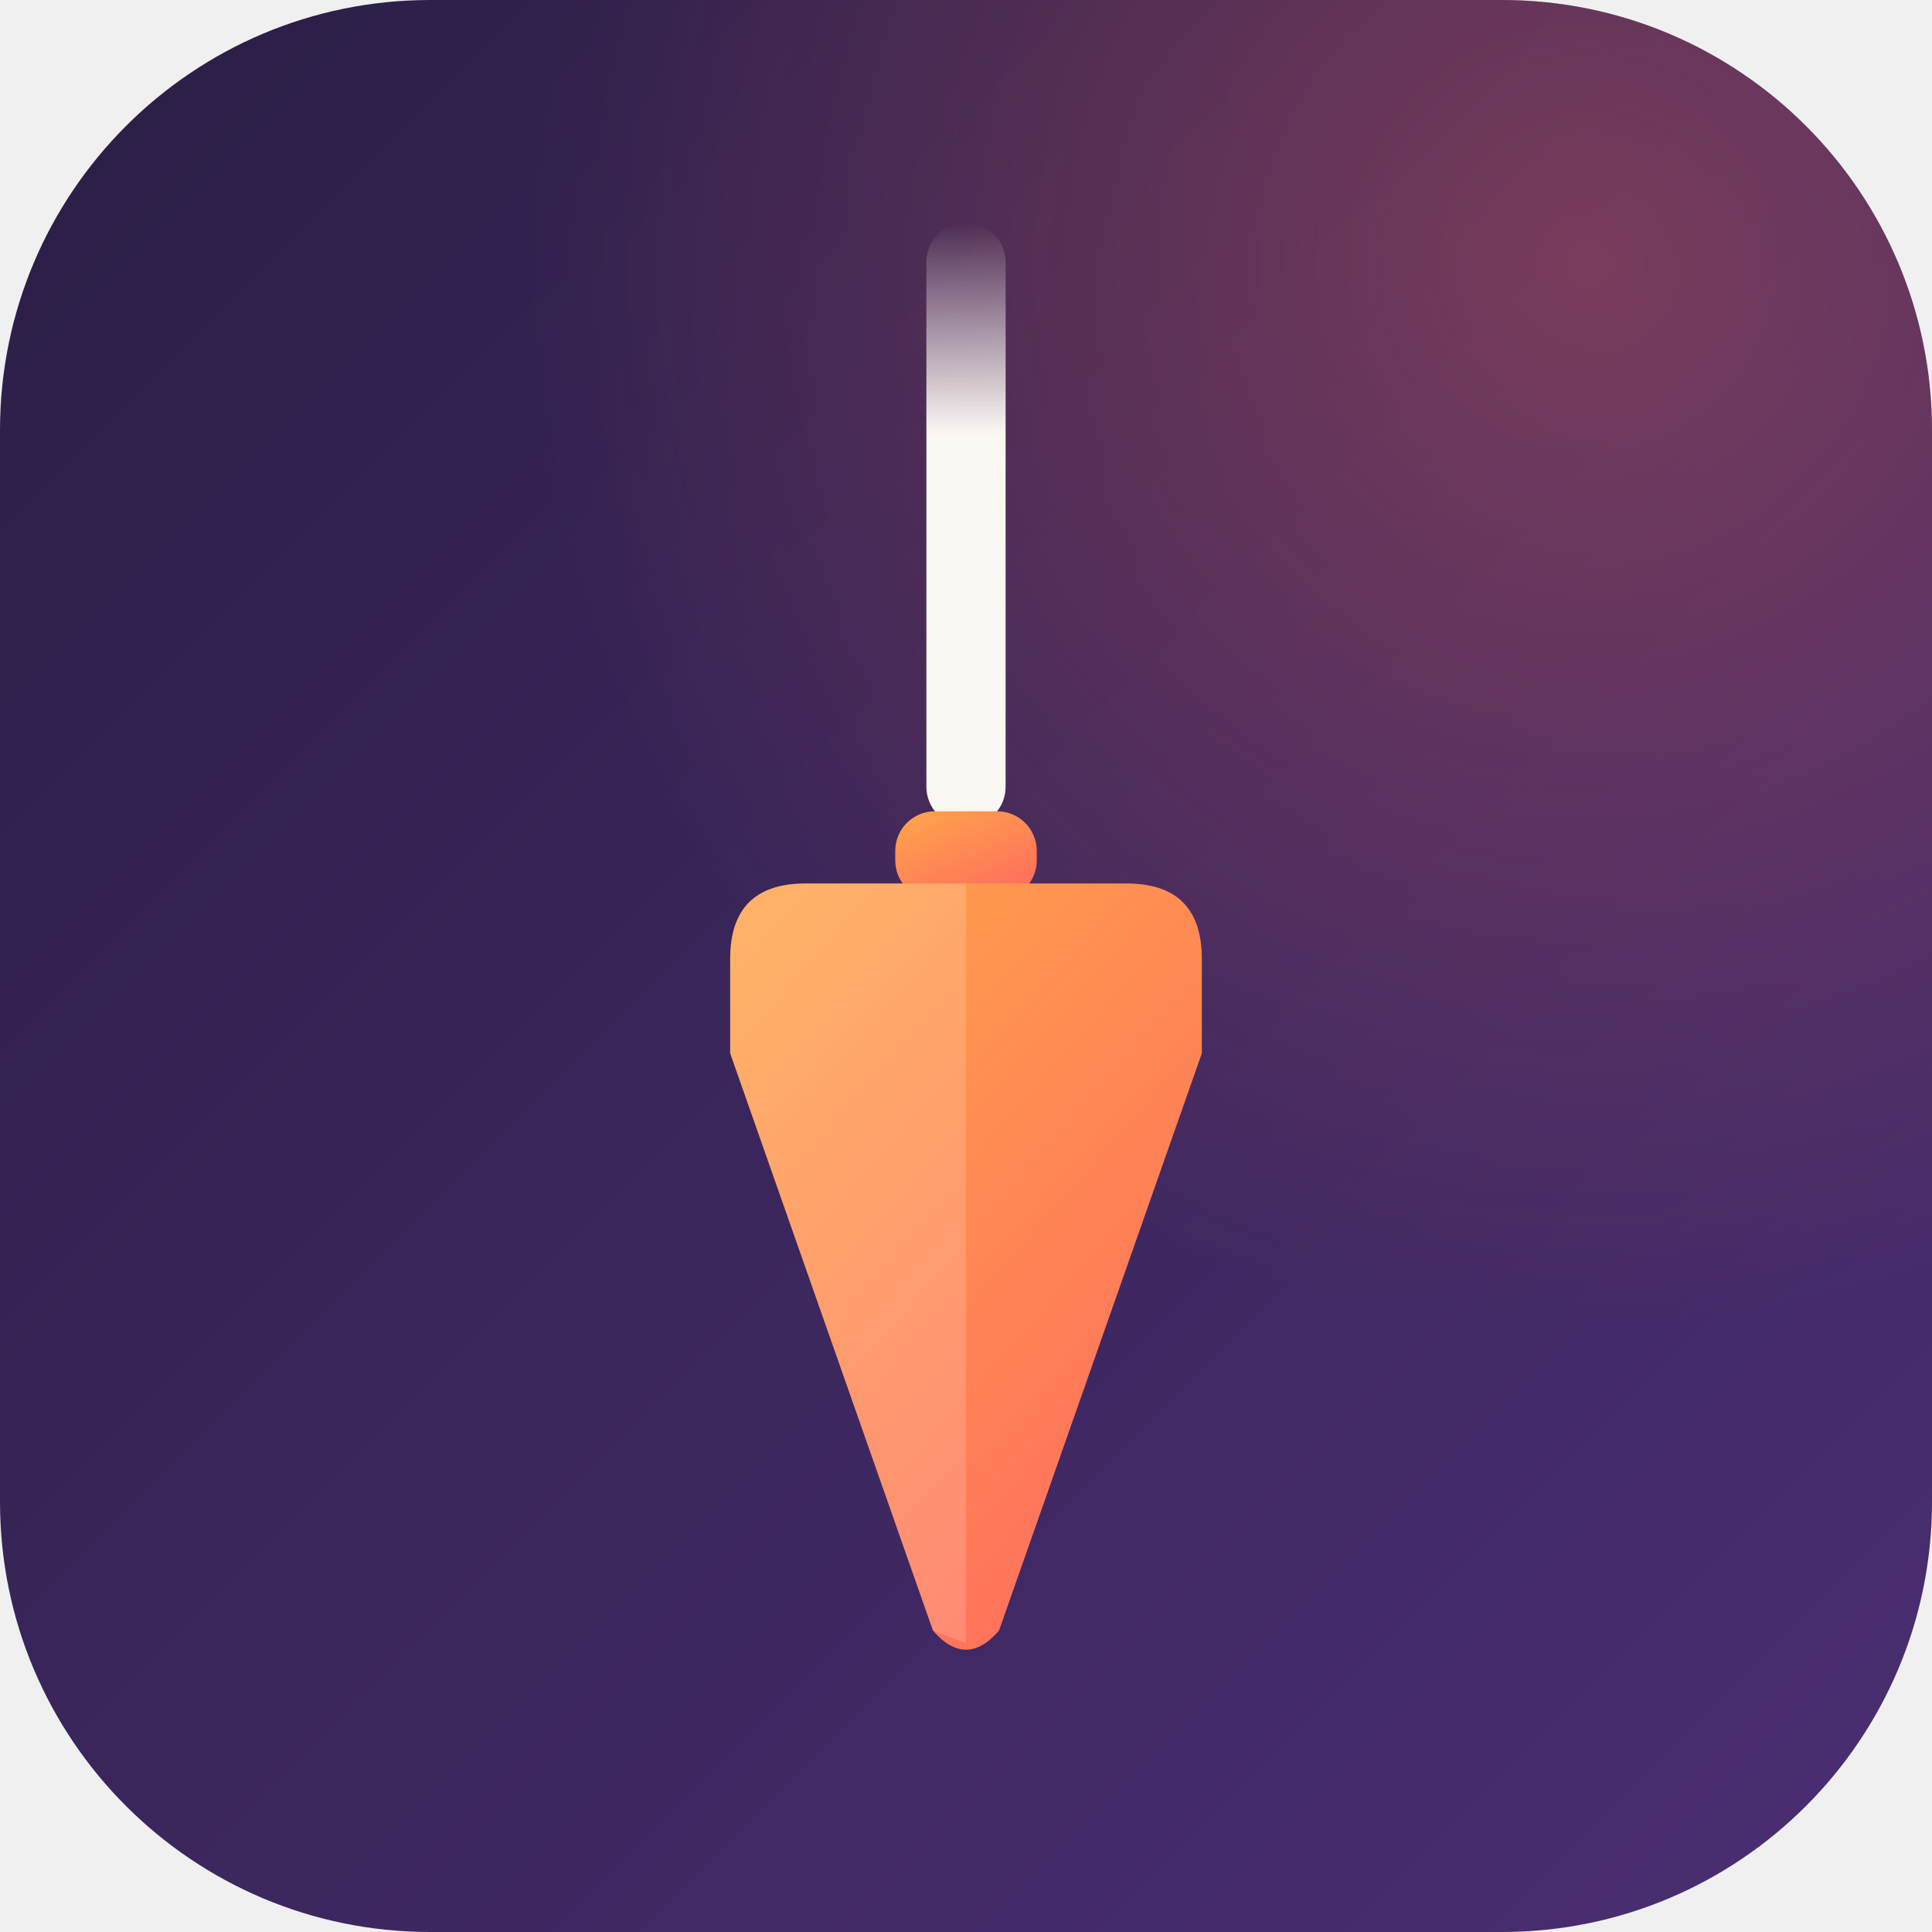
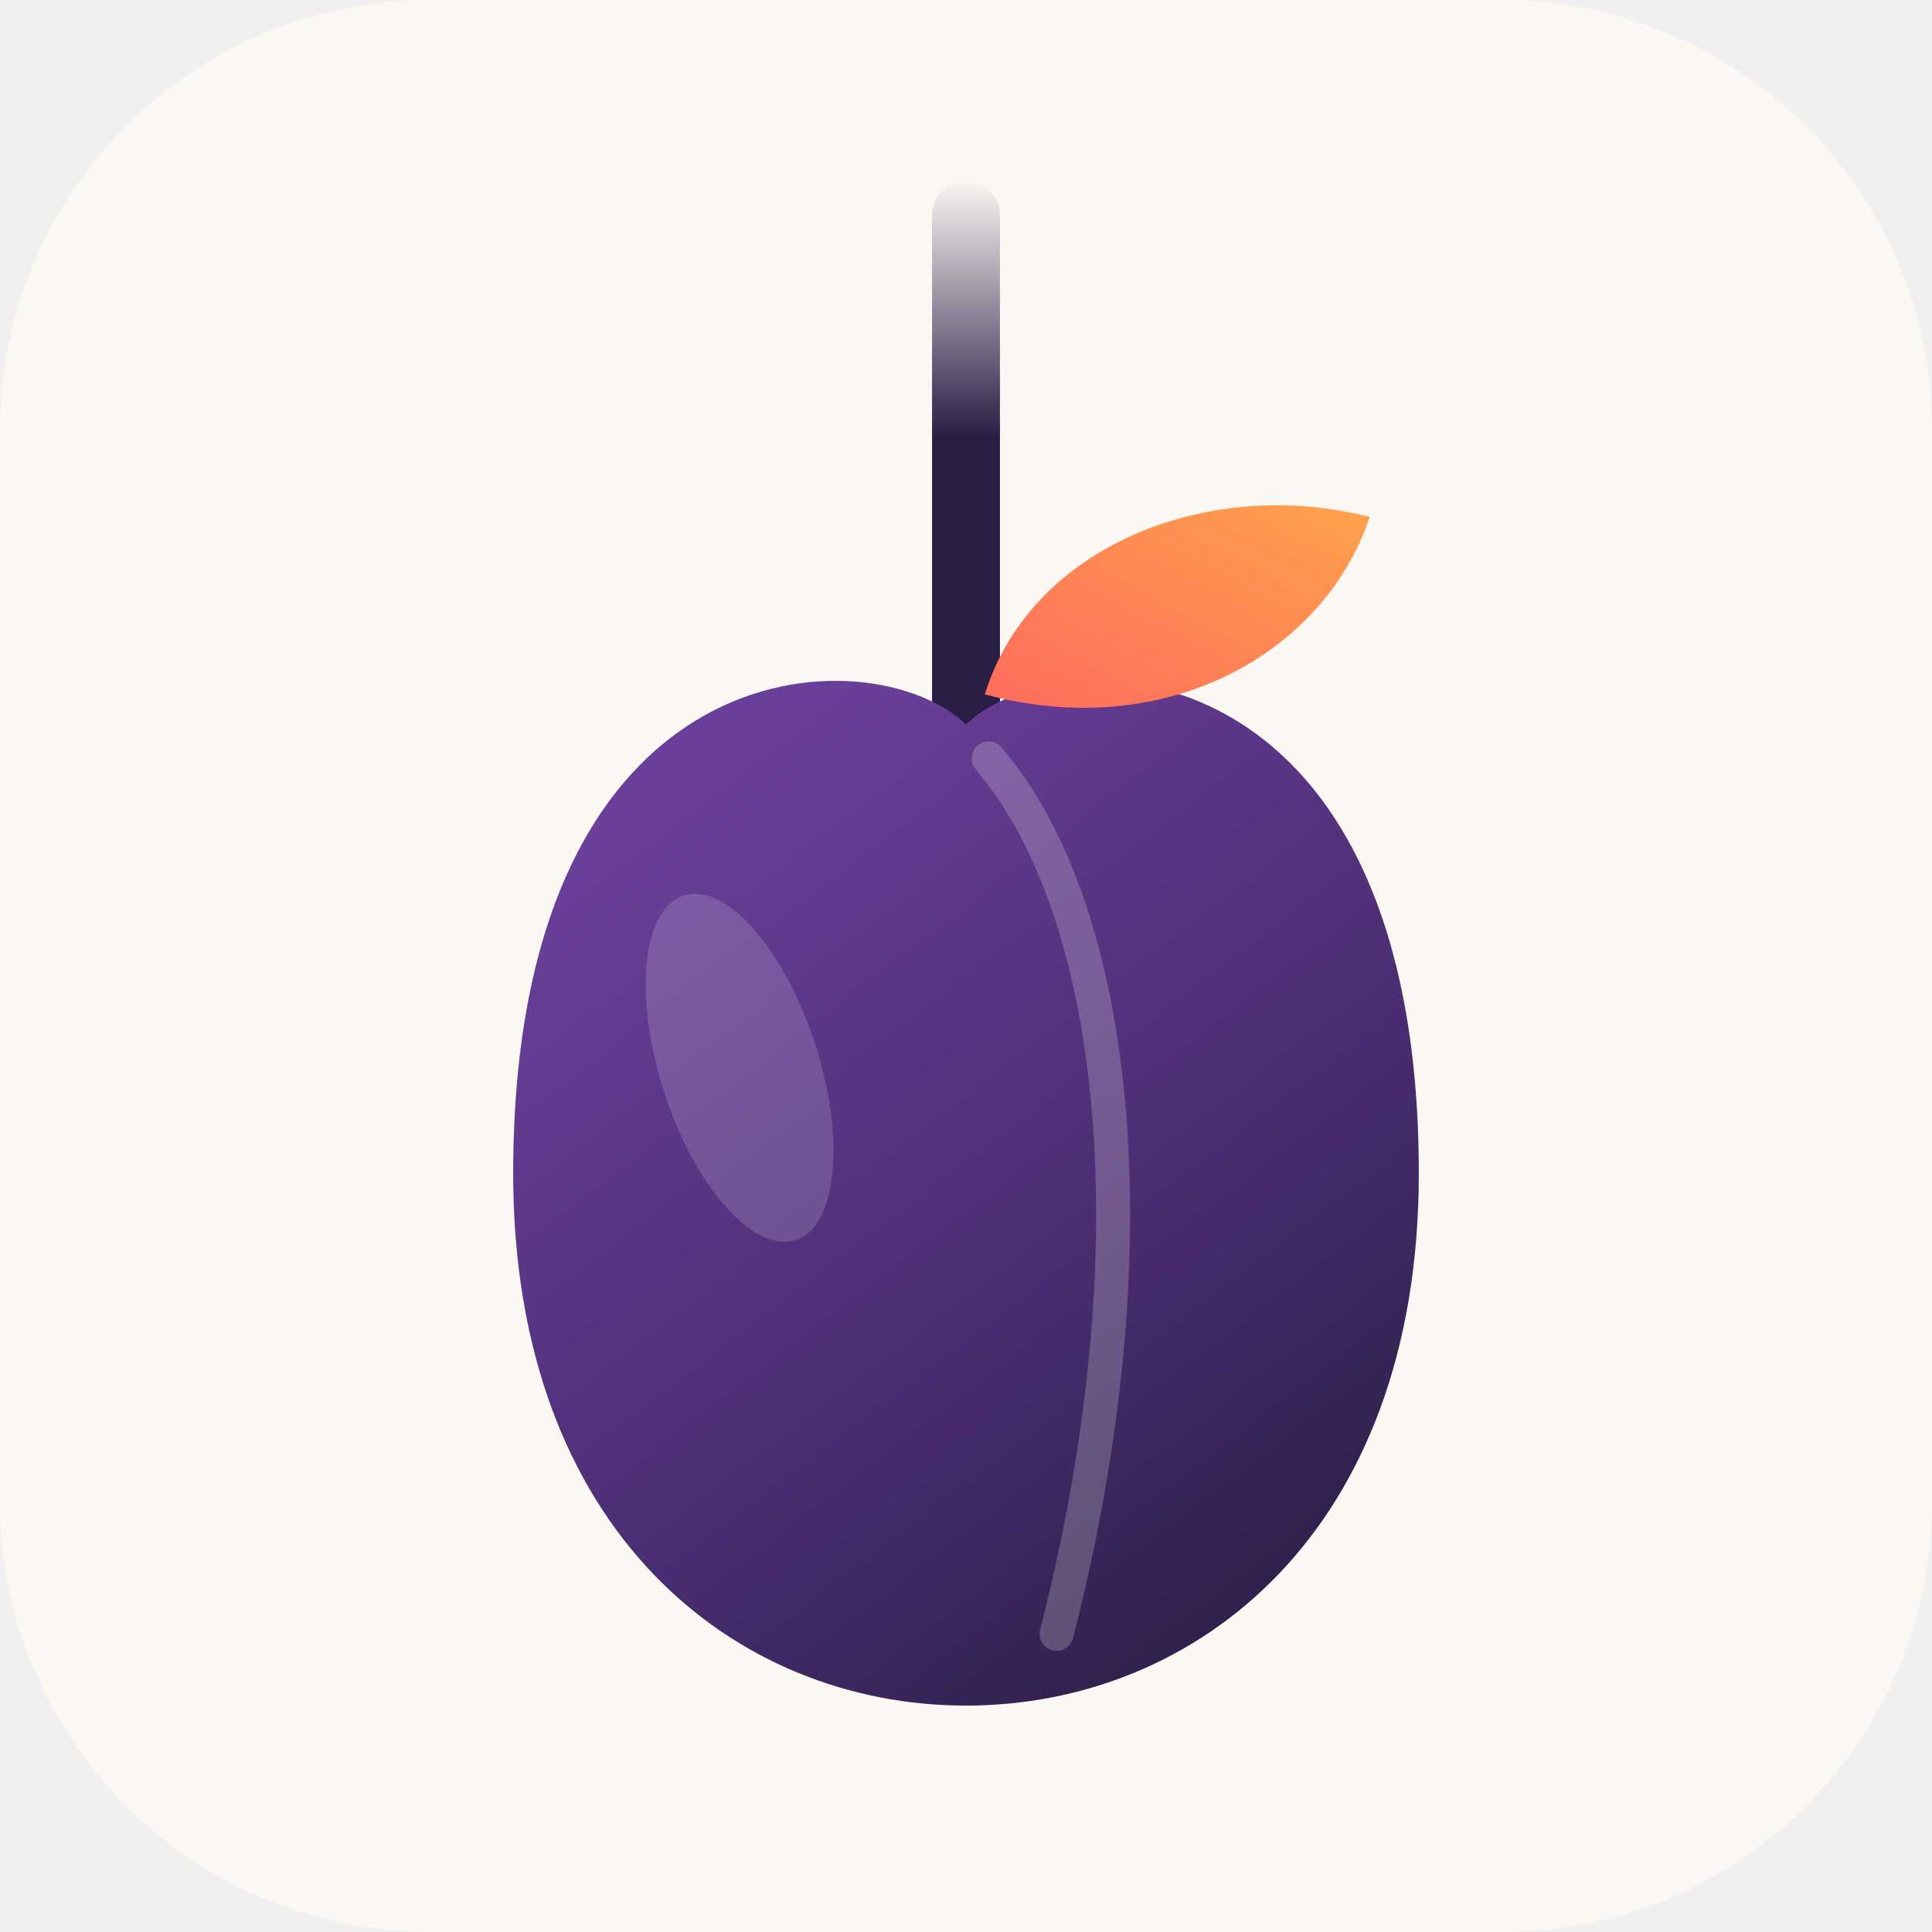
- <svg xmlns="http://www.w3.org/2000/svg" viewBox="0 0 1024 1024" width="1024" height="1024">
+ <svg xmlns="http://www.w3.org/2000/svg" width="1024" height="1024" viewBox="0 0 1024 1024">
  <defs>
-     <linearGradient id="bgb" x1="0" y1="0" x2="1" y2="1">
-       <stop offset="0" stop-color="#2A1E45" />
-       <stop offset="1" stop-color="#4B2E73" />
+     <linearGradient id="lineb" x1="0" y1="0" x2="0" y2="1">
+       <stop offset="0" stop-color="#2A1E45" stop-opacity="0" />
+       <stop offset="0.45" stop-color="#2A1E45" />
    </linearGradient>
-     <radialGradient id="glowb" cx="0.82" cy="0.14" r="0.55">
-       <stop offset="0" stop-color="#FF6B5E" stop-opacity="0.32" />
-       <stop offset="1" stop-color="#FF6B5E" stop-opacity="0" />
-     </radialGradient>
-     <linearGradient id="bobb" x1="0.15" y1="0" x2="0.85" y2="1">
-       <stop offset="0" stop-color="#FFA24B" />
-       <stop offset="1" stop-color="#FF6B5E" />
+     <linearGradient id="fruitb" x1="0.2" y1="0.1" x2="0.8" y2="1">
+       <stop offset="0" stop-color="#6A3F9A" />
+       <stop offset="0.55" stop-color="#4B2E73" />
+       <stop offset="1" stop-color="#2A1E45" />
    </linearGradient>
-     <linearGradient id="lineb" x1="0" y1="0" x2="0" y2="1">
-       <stop offset="0" stop-color="#FBF7F3" stop-opacity="0" />
-       <stop offset="0.35" stop-color="#FBF7F3" />
+     <linearGradient id="leafb" x1="0" y1="1" x2="1" y2="0">
+       <stop offset="0" stop-color="#FF6B5E" />
+       <stop offset="1" stop-color="#FFA24B" />
    </linearGradient>
  </defs>
-   <defs>
-     <clipPath id="rb">
-       <rect width="1024" height="1024" rx="228" />
-     </clipPath>
-   </defs>
-   <g clip-path="url(#rb)">
-     <rect width="1024" height="1024" fill="url(#bgb)" />
-     <rect width="1024" height="1024" fill="url(#glowb)" />
-     <rect x="491.0" y="118" width="42" height="320" rx="21.0" fill="url(#lineb)" />
-     <rect x="474.5" y="430" width="75.0" height="47.0" rx="21" fill="url(#bobb)" />
-     <path d="M427.0 468.25 H597.0 Q637.0 468.25 637.0 508.25 V558.25 L529.5 864.25 Q512 884.5 494.5 864.25 L387.0 558.25 V508.25 Q387.0 468.25 427.0 468.25 Z" fill="url(#bobb)" />
-     <path d="M427.0 468.25 H512 V871.0 L494.5 864.25 L387.0 558.25 V508.25 Q387.0 468.25 427.0 468.25 Z" fill="#FFFFFF" opacity="0.16" />
-   </g>
+   <rect width="1024" height="1024" rx="228" fill="#FBF7F3" />
+   <rect x="494" y="96" width="36" height="300" rx="18" fill="url(#lineb)" />
+   <path d="M512 384 C562 336 752 340 752 622 C752 812 634 904 512 904 C390 904 272 812 272 622 C272 340 462 336 512 384 Z" fill="url(#fruitb)" />
+   <path d="M524 402 C594 484 612 664 560 866" fill="none" stroke="#FBF7F3" stroke-opacity="0.22" stroke-width="18" stroke-linecap="round" />
+   <ellipse cx="392" cy="566" rx="42" ry="96" transform="rotate(-18 392 566)" fill="#FFFFFF" opacity="0.16" />
+   <path d="M522 368 C546 290 640 252 726 274 C702 346 618 394 522 368 Z" fill="url(#leafb)" />
</svg>
